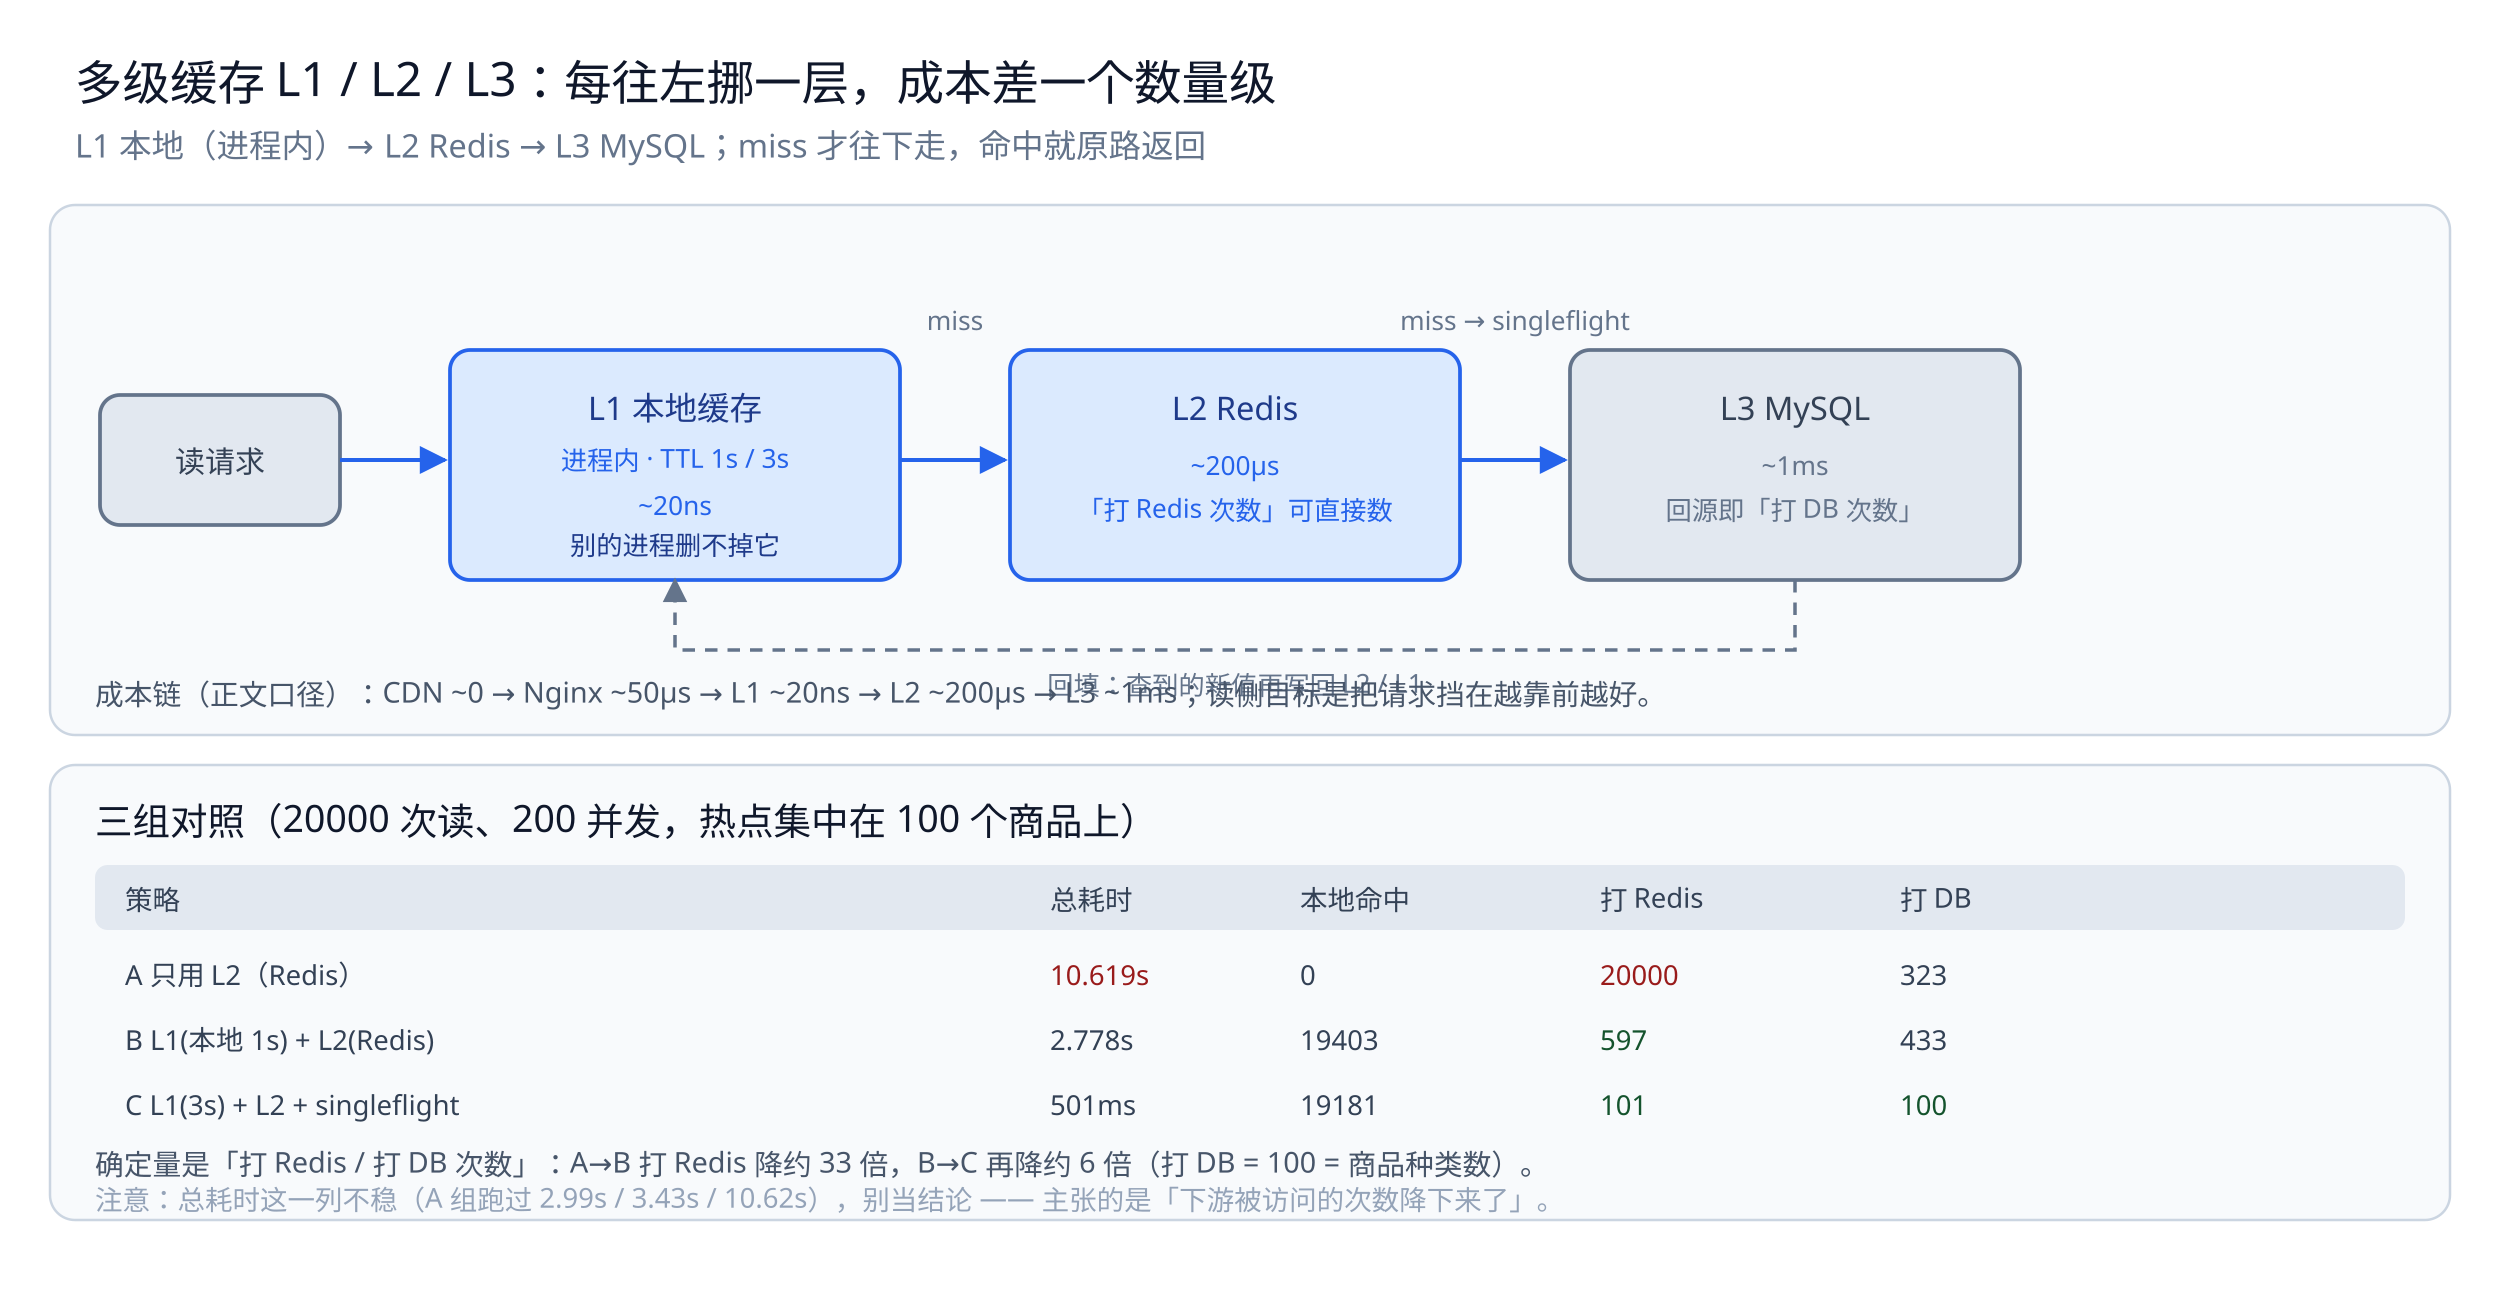
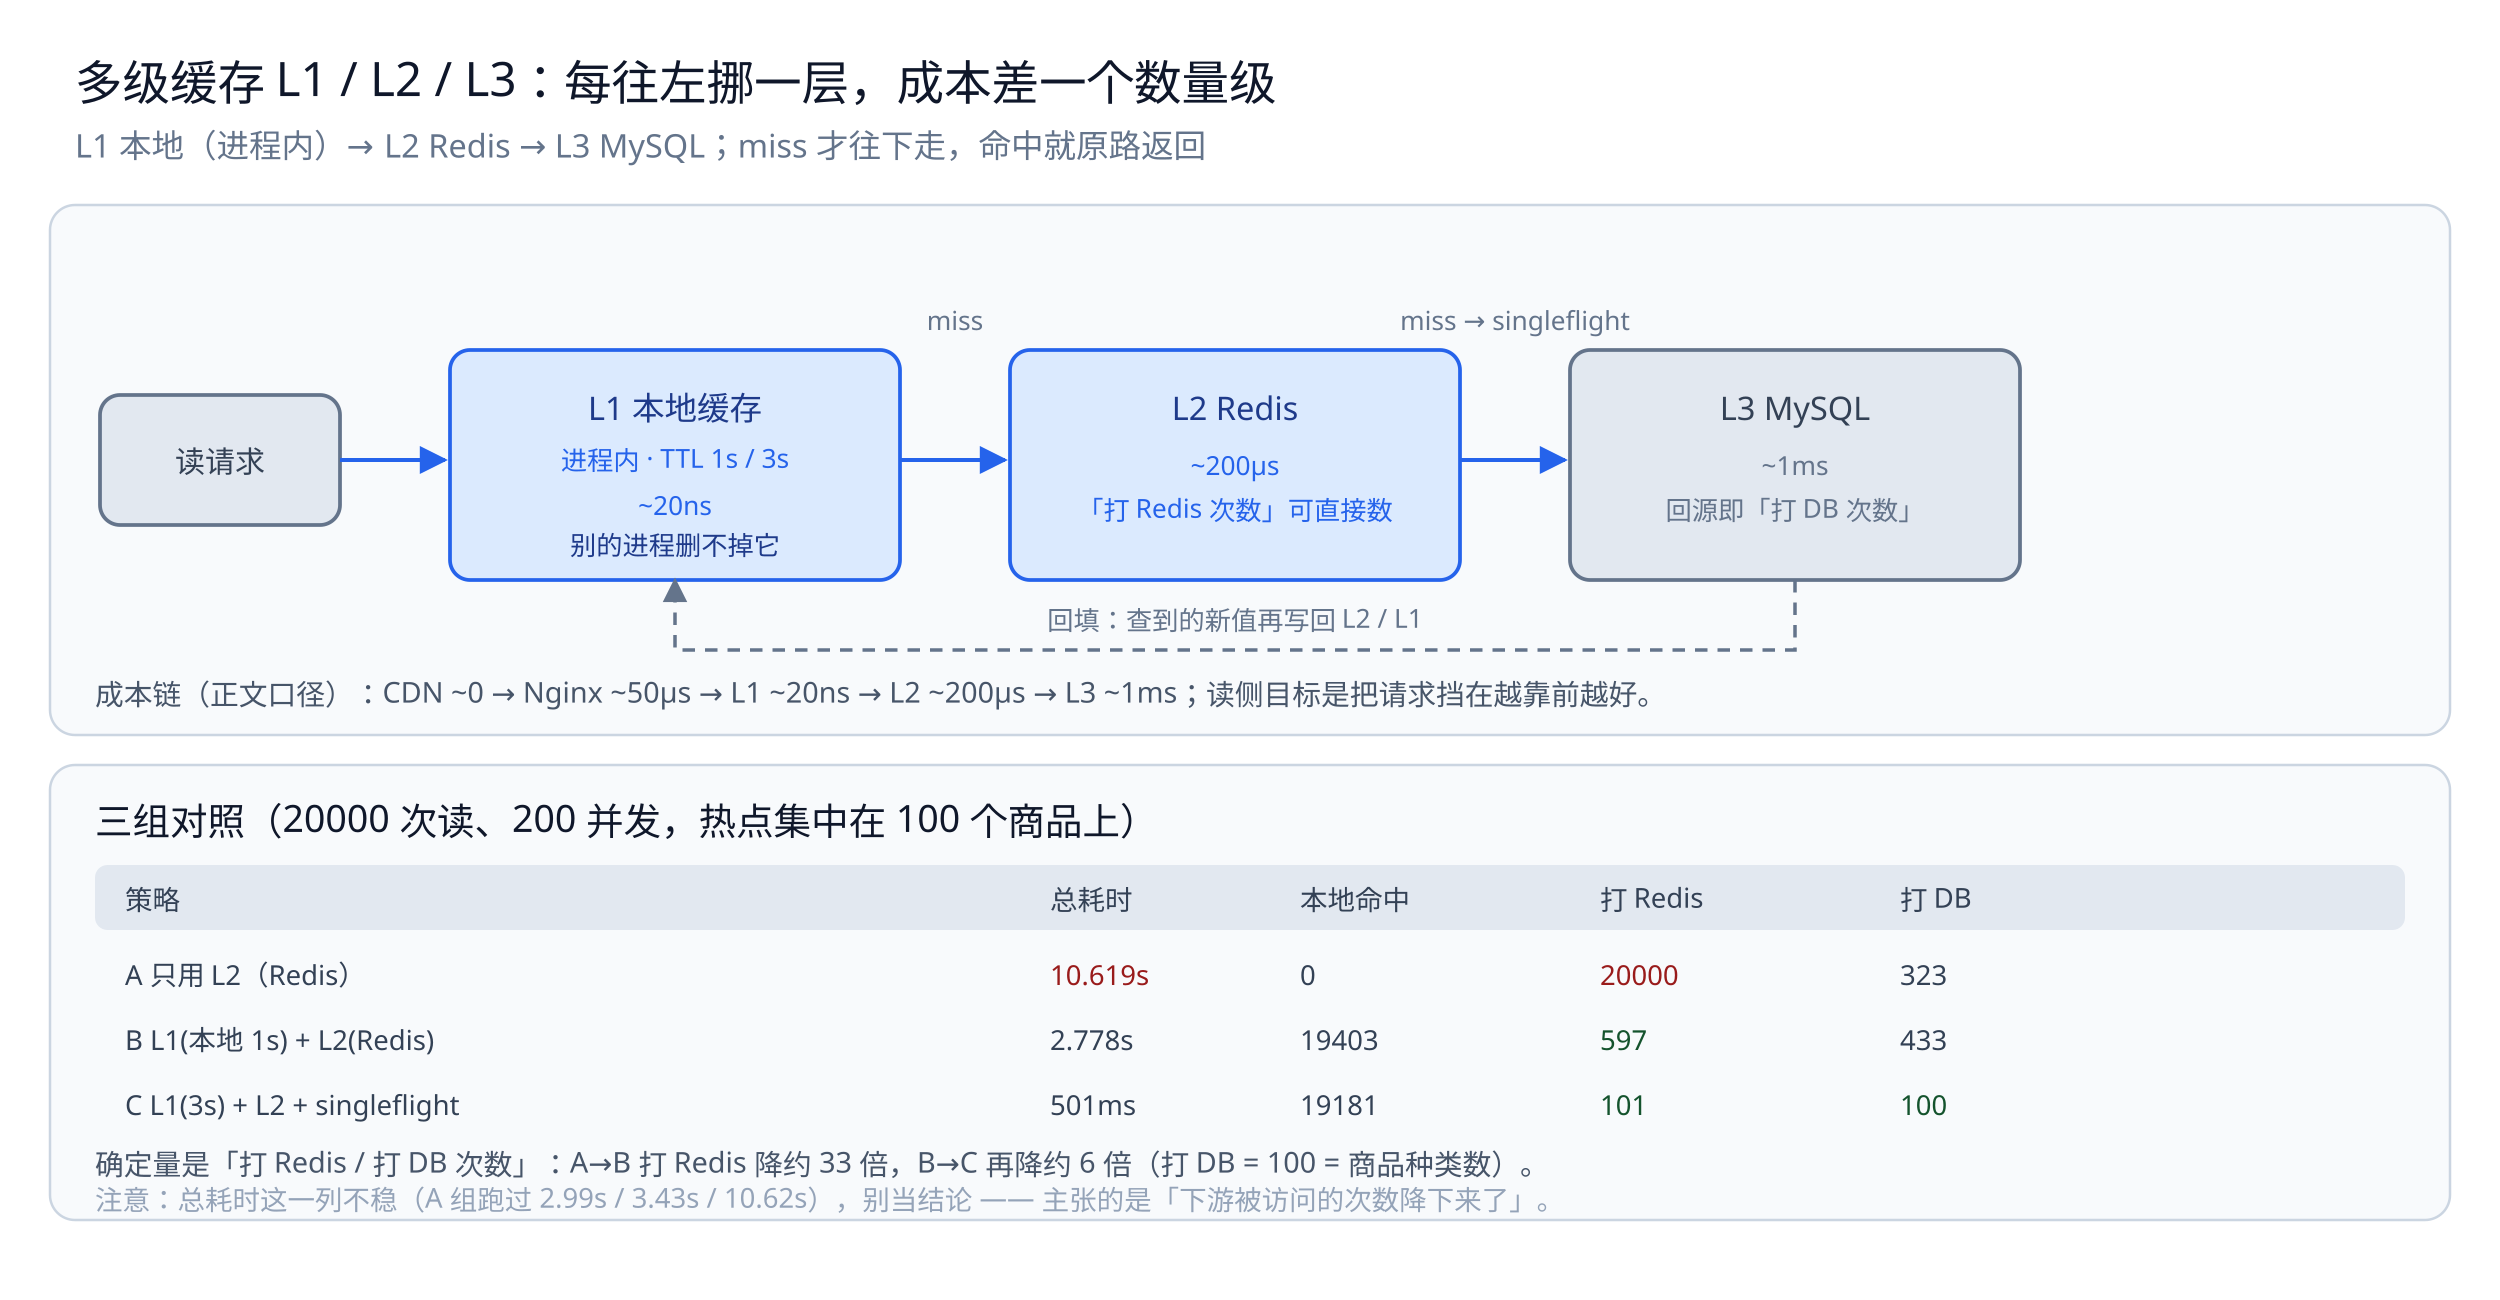
<svg xmlns="http://www.w3.org/2000/svg" width="1000" height="520" viewBox="0 0 1000 520" font-family="sans-serif">
  <defs>
    <marker id="arrG" viewBox="0 0 10 10" refX="9" refY="5" markerWidth="7" markerHeight="7" orient="auto-start-reverse">
      <path d="M0,0 L10,5 L0,10 z" fill="#2563eb" />
    </marker>
    <marker id="arrGg" viewBox="0 0 10 10" refX="9" refY="5" markerWidth="7" markerHeight="7" orient="auto-start-reverse">
      <path d="M0,0 L10,5 L0,10 z" fill="#64748b" />
    </marker>
  </defs>
  <rect x="0" y="0" width="1000" height="520" fill="#ffffff" />
  <text x="30" y="40" font-size="19" fill="#0f172a">多级缓存 L1 / L2 / L3：每往左挪一层，成本差一个数量级</text>
  <text x="30" y="63" font-size="13" fill="#64748b">L1 本地（进程内）→ L2 Redis → L3 MySQL；miss 才往下走，命中就原路返回</text>
  <g transform="translate(20,82)">
    <rect x="0" y="0" width="960" height="212" rx="10" fill="#f8fafc" stroke="#cbd5e1" />
    <rect x="20" y="76" width="96" height="52" rx="8" fill="#e2e8f0" stroke="#64748b" stroke-width="1.5" />
    <text x="68" y="107" font-size="12" fill="#334155" text-anchor="middle">读请求</text>
    <path d="M 116 102 L 158 102" fill="none" stroke="#2563eb" stroke-width="1.6" marker-end="url(#arrG)" />
    <rect x="160" y="58" width="180" height="92" rx="8" fill="#dbeafe" stroke="#2563eb" stroke-width="1.5" />
    <text x="250" y="86" font-size="13" fill="#1e3a8a" text-anchor="middle">L1 本地缓存</text>
    <text x="250" y="106" font-size="10.5" fill="#2563eb" text-anchor="middle">进程内 · TTL 1s / 3s</text>
    <text x="250" y="124" font-size="10.5" fill="#2563eb" text-anchor="middle">~20ns</text>
    <text x="250" y="140" font-size="10.5" fill="#1e3a8a" text-anchor="middle">别的进程删不掉它</text>
    <text x="362" y="50" font-size="10.5" fill="#64748b" text-anchor="middle">miss</text>
    <path d="M 340 102 L 382 102" fill="none" stroke="#2563eb" stroke-width="1.6" marker-end="url(#arrG)" />
    <rect x="384" y="58" width="180" height="92" rx="8" fill="#dbeafe" stroke="#2563eb" stroke-width="1.5" />
    <text x="474" y="86" font-size="13" fill="#1e3a8a" text-anchor="middle">L2 Redis</text>
    <text x="474" y="108" font-size="10.5" fill="#2563eb" text-anchor="middle">~200µs</text>
    <text x="474" y="126" font-size="10.5" fill="#2563eb" text-anchor="middle">「打 Redis 次数」可直接数</text>
    <text x="586" y="50" font-size="10.5" fill="#64748b" text-anchor="middle">miss → singleflight</text>
    <path d="M 564 102 L 606 102" fill="none" stroke="#2563eb" stroke-width="1.6" marker-end="url(#arrG)" />
    <rect x="608" y="58" width="180" height="92" rx="8" fill="#e2e8f0" stroke="#64748b" stroke-width="1.5" />
    <text x="698" y="86" font-size="13" fill="#334155" text-anchor="middle">L3 MySQL</text>
    <text x="698" y="108" font-size="10.5" fill="#64748b" text-anchor="middle">~1ms</text>
    <text x="698" y="126" font-size="10.5" fill="#64748b" text-anchor="middle">回源即「打 DB 次数」</text>
    <path d="M 698 150 L 698 178 L 250 178 L 250 150" fill="none" stroke="#64748b" stroke-width="1.4" stroke-dasharray="5 4" marker-end="url(#arrGg)" />
-     <text x="474" y="196" font-size="10.5" fill="#64748b" text-anchor="middle">回填：查到的新值再写回 L2 / L1</text>
+     <text x="474" y="170" font-size="10.5" fill="#64748b" text-anchor="middle">回填：查到的新值再写回 L2 / L1</text>
    <text x="18" y="200" font-size="11.5" fill="#475569">成本链（正文口径）：CDN ~0 → Nginx ~50µs → L1 ~20ns → L2 ~200µs → L3 ~1ms；读侧目标是把请求挡在越靠前越好。</text>
  </g>
  <g transform="translate(20,306)">
    <rect x="0" y="0" width="960" height="182" rx="10" fill="#f8fafc" stroke="#cbd5e1" />
    <text x="18" y="28" font-size="15" fill="#0f172a">三组对照（20000 次读、200 并发，热点集中在 100 个商品上）</text>
    <rect x="18" y="40" width="924" height="26" rx="5" fill="#e2e8f0" />
    <text x="30" y="58" font-size="11" fill="#334155">策略</text>
    <text x="400" y="58" font-size="11" fill="#334155">总耗时</text>
    <text x="500" y="58" font-size="11" fill="#334155">本地命中</text>
    <text x="620" y="58" font-size="11" fill="#334155">打 Redis</text>
    <text x="740" y="58" font-size="11" fill="#334155">打 DB</text>
    <text x="30" y="88" font-size="11" fill="#334155">A 只用 L2（Redis）</text>
    <text x="400" y="88" font-size="11" fill="#991b1b">10.619s</text>
    <text x="500" y="88" font-size="11" fill="#334155">0</text>
    <text x="620" y="88" font-size="11" fill="#991b1b">20000</text>
    <text x="740" y="88" font-size="11" fill="#334155">323</text>
    <text x="30" y="114" font-size="11" fill="#334155">B L1(本地 1s) + L2(Redis)</text>
    <text x="400" y="114" font-size="11" fill="#334155">2.778s</text>
    <text x="500" y="114" font-size="11" fill="#334155">19403</text>
    <text x="620" y="114" font-size="11" fill="#14532d">597</text>
    <text x="740" y="114" font-size="11" fill="#334155">433</text>
    <text x="30" y="140" font-size="11" fill="#334155">C L1(3s) + L2 + singleflight</text>
    <text x="400" y="140" font-size="11" fill="#334155">501ms</text>
    <text x="500" y="140" font-size="11" fill="#334155">19181</text>
    <text x="620" y="140" font-size="11" fill="#14532d">101</text>
    <text x="740" y="140" font-size="11" fill="#14532d">100</text>
    <text x="18" y="164" font-size="11.5" fill="#475569">确定量是「打 Redis / 打 DB 次数」：A→B 打 Redis 降约 33 倍，B→C 再降约 6 倍（打 DB = 100 = 商品种类数）。</text>
    <text x="18" y="178" font-size="11" fill="#94a3b8">注意：总耗时这一列不稳（A 组跑过 2.99s / 3.43s / 10.62s），别当结论 —— 主张的是「下游被访问的次数降下来了」。</text>
  </g>
</svg>
